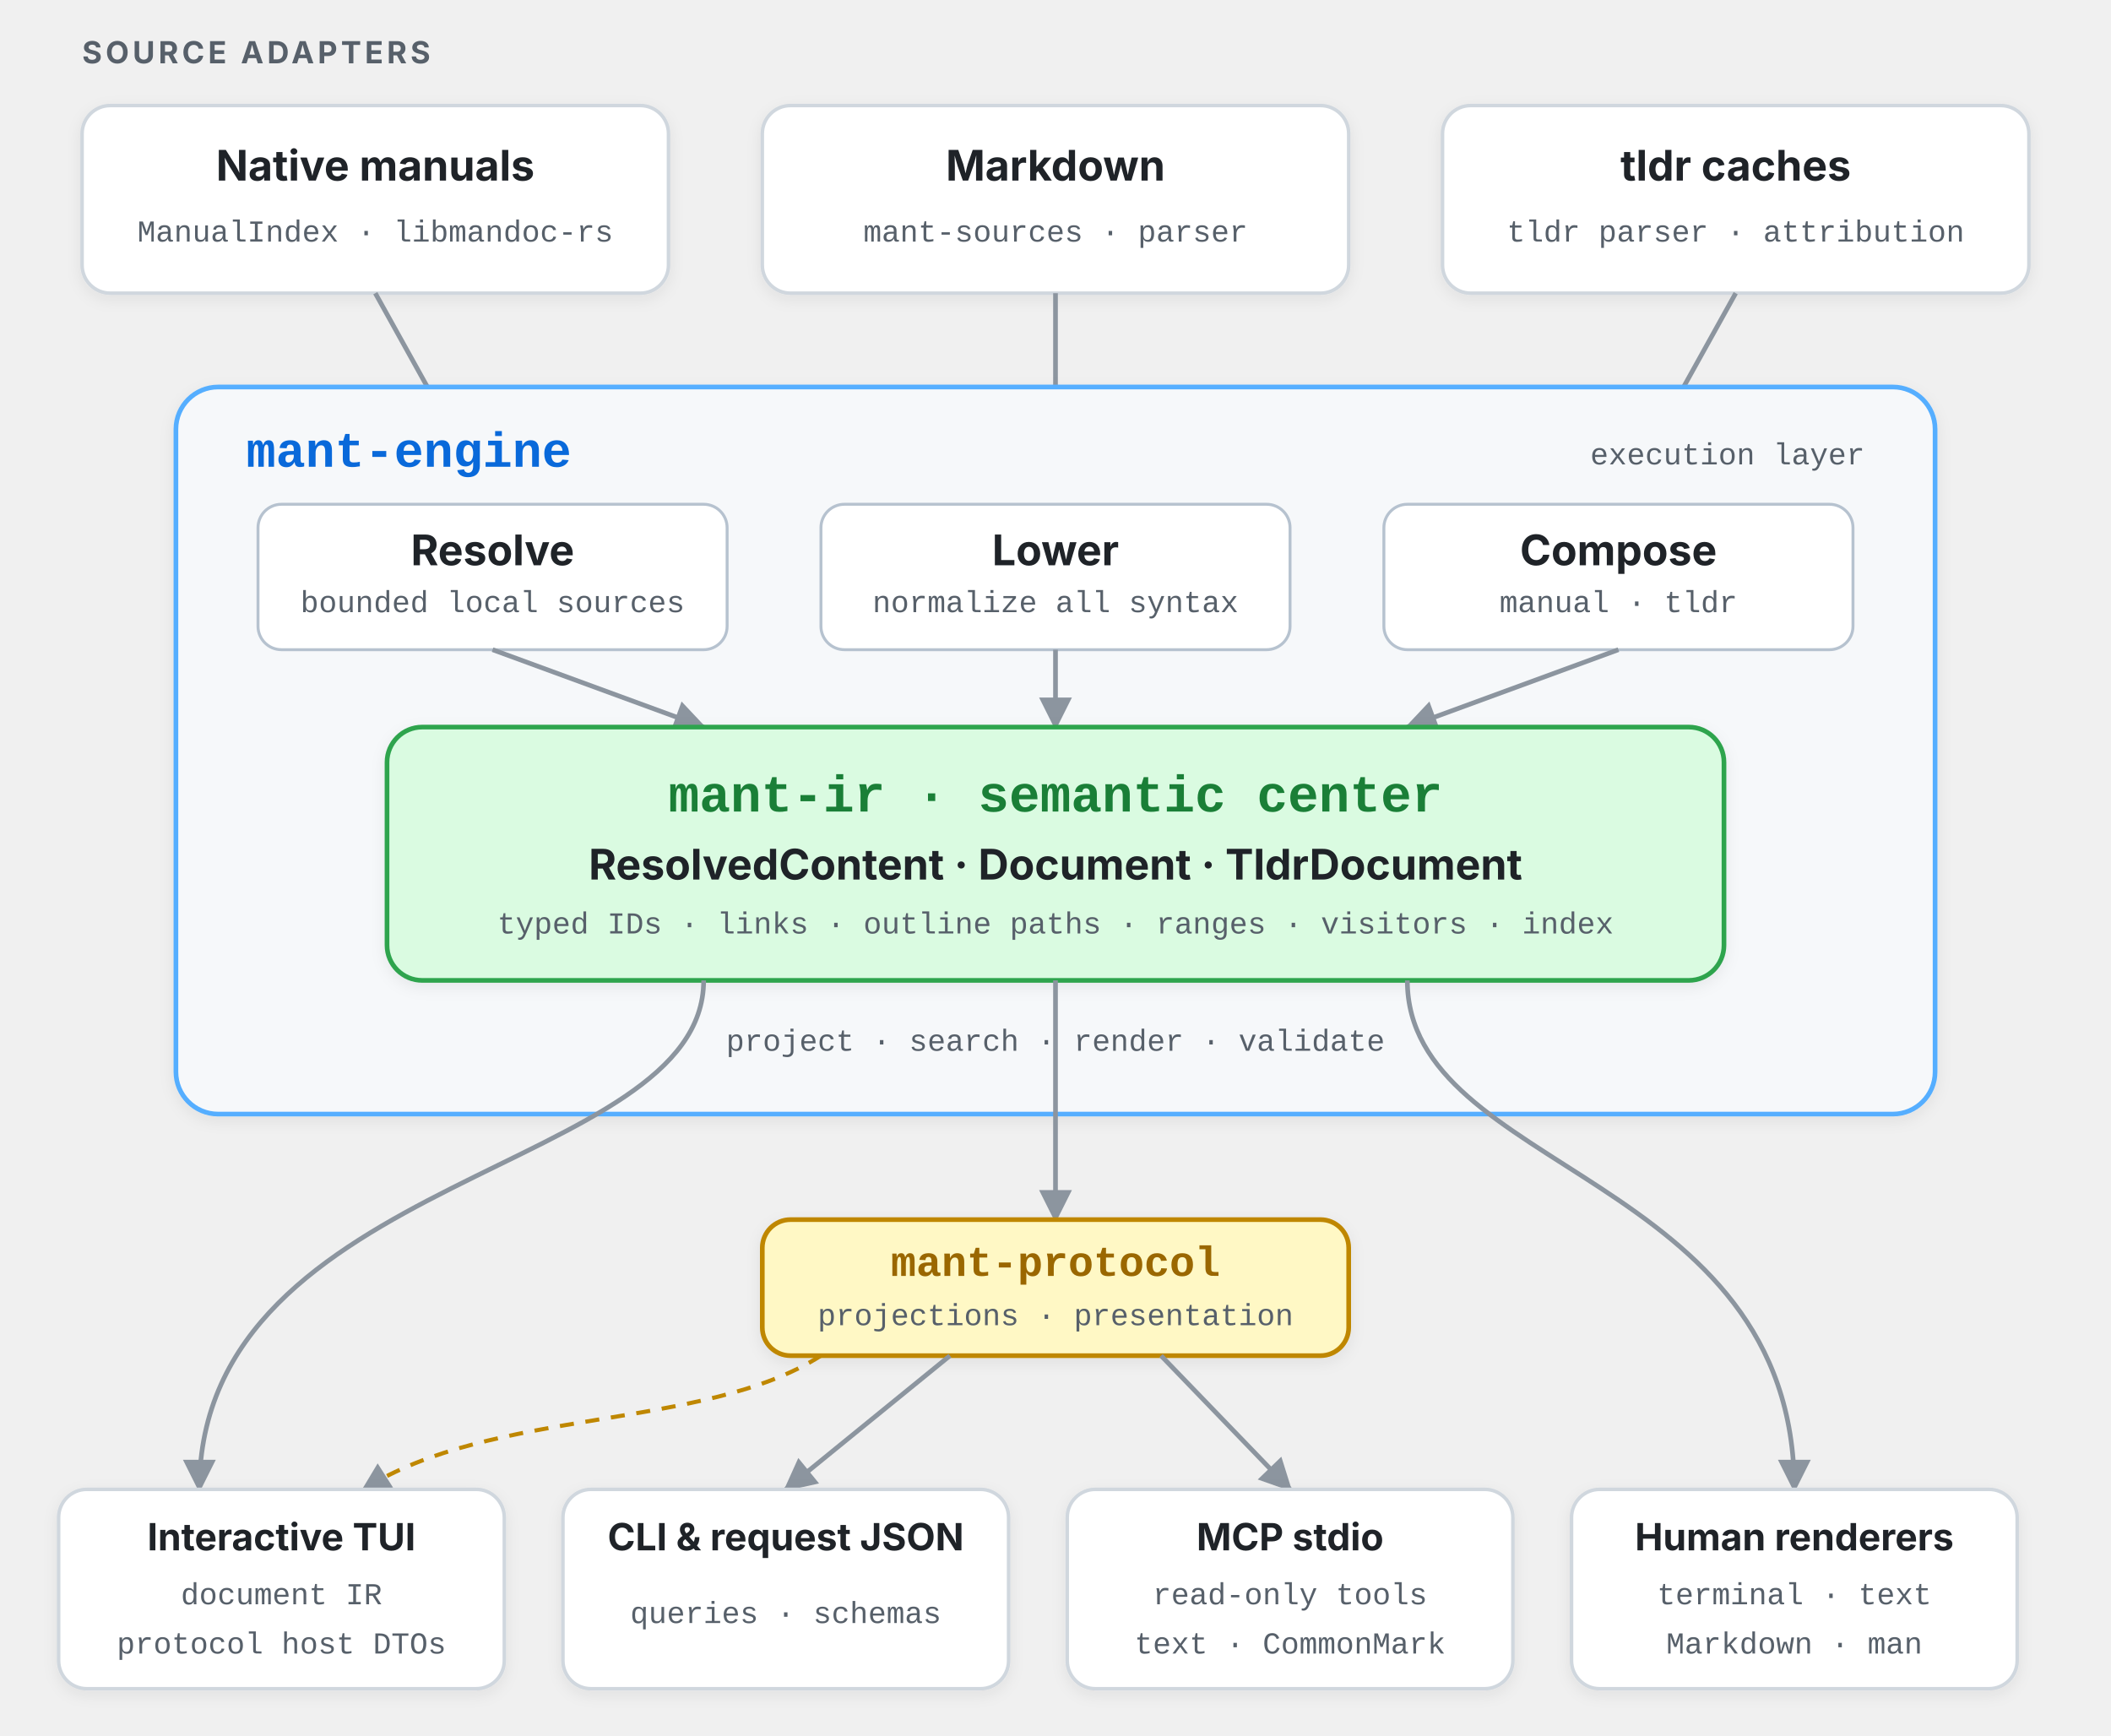
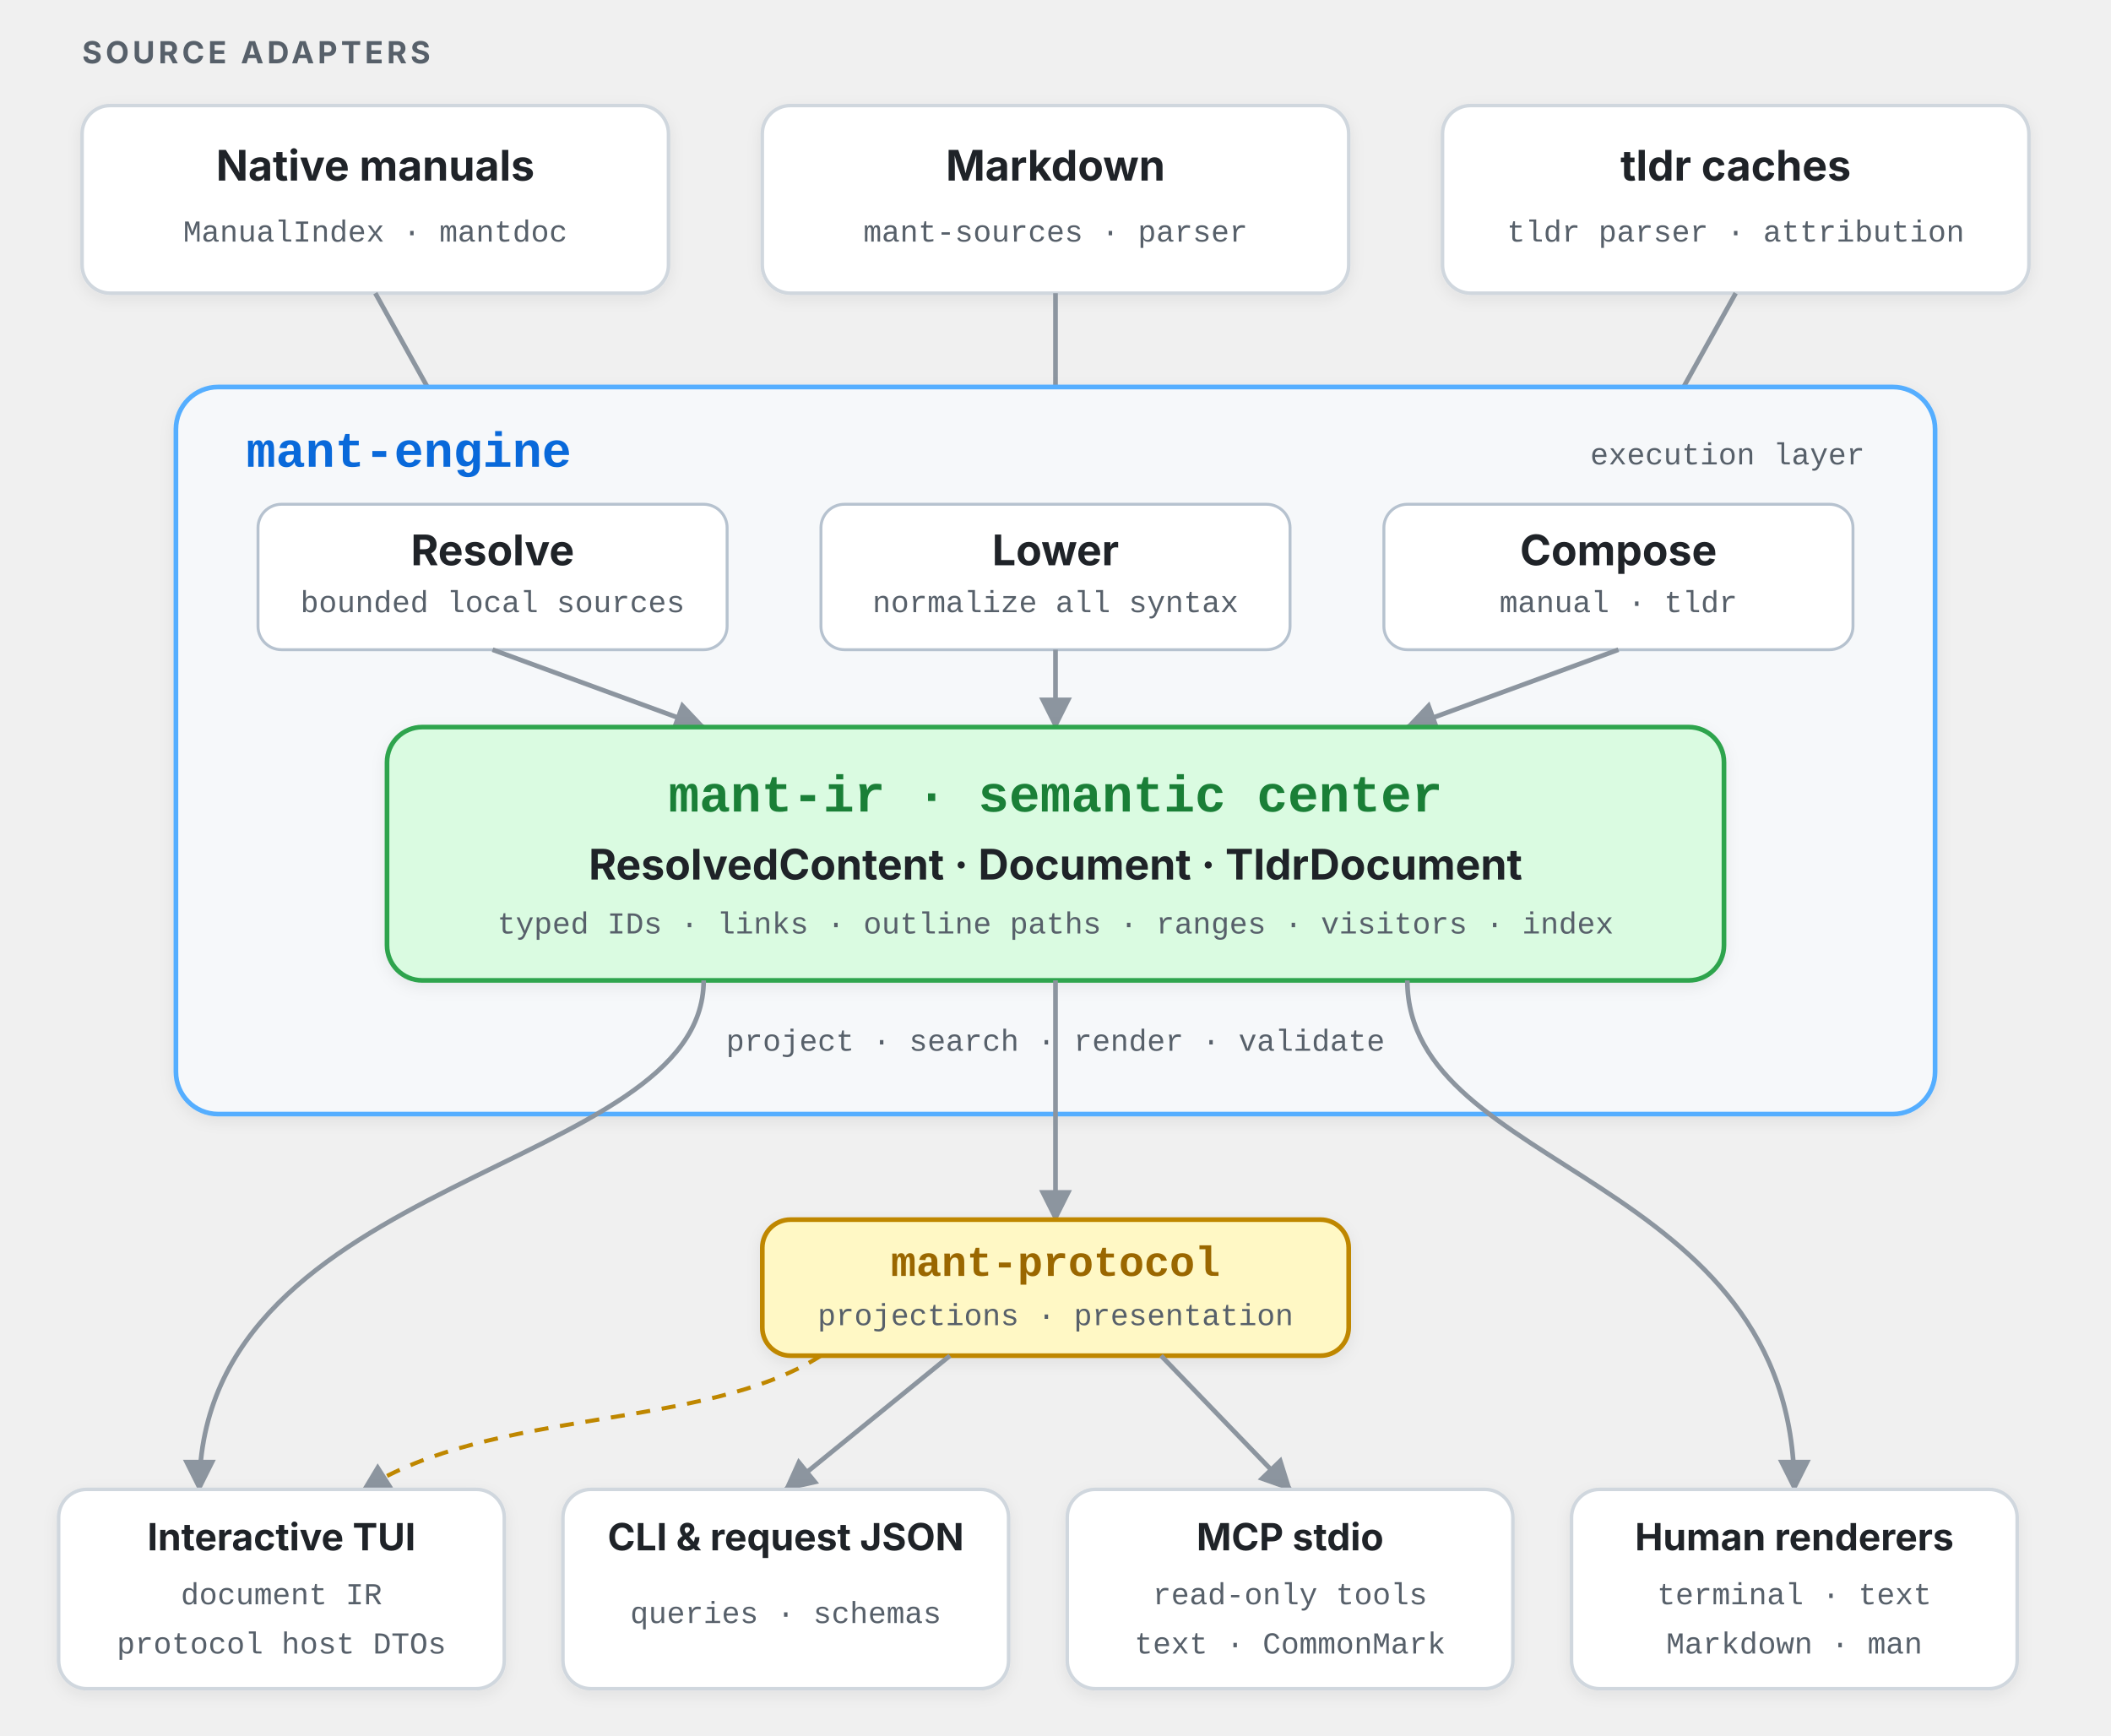
<svg xmlns="http://www.w3.org/2000/svg" width="900" height="740" viewBox="0 0 900 740" role="img" aria-labelledby="title description">
  <defs>
    <marker id="arrow" viewBox="0 0 10 10" refX="9" refY="5" markerWidth="7" markerHeight="7" orient="auto-start-reverse">
      <path d="M 0 0 L 10 5 L 0 10 z" class="arrow-head" />
    </marker>
    <filter id="shadow" x="-10%" y="-10%" width="120%" height="130%">
      <feDropShadow dx="0" dy="2" stdDeviation="3" flood-opacity="0.07" />
    </filter>
    <style>
      .card { fill: #ffffff; stroke: #d0d7de; stroke-width: 1.5; }
      .engine { fill: #f6f8fa; stroke: #54aeff; stroke-width: 2; }
      .stage { fill: #ffffff; stroke: #b6c2cf; stroke-width: 1.25; }
      .ir { fill: #dafbe1; stroke: #2da44e; stroke-width: 2; }
      .protocol { fill: #fff8c5; stroke: #bf8700; stroke-width: 2; }
      .connector { fill: none; stroke: #8c959f; stroke-width: 2; marker-end: url(#arrow); }
      .protocol-connector { fill: none; stroke: #bf8700; stroke-width: 1.75; stroke-dasharray: 6 5; marker-end: url(#arrow); }
      .arrow-head { fill: #8c959f; }
      .label { fill: #57606a; font: 650 13px -apple-system, BlinkMacSystemFont, "Segoe UI", sans-serif; letter-spacing: 1.5px; }
      .title { fill: #1f2328; font: 650 18px -apple-system, BlinkMacSystemFont, "Segoe UI", sans-serif; }
      .detail { fill: #57606a; font: 13px ui-monospace, SFMono-Regular, Consolas, "Liberation Mono", monospace; }
      .engine-title { fill: #0969da; font: 700 21px ui-monospace, SFMono-Regular, Consolas, "Liberation Mono", monospace; }
      .ir-title { fill: #1a7f37; font: 700 22px ui-monospace, SFMono-Regular, Consolas, "Liberation Mono", monospace; }
      .protocol-title { fill: #9a6700; font: 700 18px ui-monospace, SFMono-Regular, Consolas, "Liberation Mono", monospace; }
      .interface-title { fill: #1f2328; font: 650 16px -apple-system, BlinkMacSystemFont, "Segoe UI", sans-serif; }
      @media (prefers-color-scheme: dark) {
        .card, .stage { fill: #161b22; stroke: #30363d; }
        .engine { fill: #0d2033; stroke: #1f6feb; }
        .ir { fill: #173b24; stroke: #2ea043; }
        .protocol { fill: #3b2e0b; stroke: #d29922; }
        .connector { stroke: #6e7681; }
        .protocol-connector { stroke: #d29922; }
        .arrow-head { fill: #6e7681; }
        .label, .detail { fill: #8b949e; }
        .title { fill: #f0f6fc; }
        .engine-title { fill: #58a6ff; }
        .ir-title { fill: #56d364; }
        .protocol-title { fill: #e3b341; }
        .interface-title { fill: #f0f6fc; }
      }
    </style>
  </defs>
  <text x="35" y="27" class="label">SOURCE ADAPTERS</text>
  <g filter="url(#shadow)">
    <rect x="35" y="45" width="250" height="80" rx="12" class="card" />
    <rect x="325" y="45" width="250" height="80" rx="12" class="card" />
    <rect x="615" y="45" width="250" height="80" rx="12" class="card" />
  </g>
  <text x="160" y="77" text-anchor="middle" class="title">Native manuals</text>
-   <text x="160" y="103" text-anchor="middle" class="detail">ManualIndex · libmandoc-rs</text>
+   <text x="160" y="103" text-anchor="middle" class="detail">ManualIndex · mantdoc</text>
  <text x="450" y="77" text-anchor="middle" class="title">Markdown</text>
  <text x="450" y="103" text-anchor="middle" class="detail">mant-sources · parser</text>
  <text x="740" y="77" text-anchor="middle" class="title">tldr caches</text>
  <text x="740" y="103" text-anchor="middle" class="detail">tldr parser · attribution</text>
  <path d="M 160 125 L 210 215" class="connector" />
  <path d="M 450 125 L 450 215" class="connector" />
  <path d="M 740 125 L 690 215" class="connector" />
  <g filter="url(#shadow)">
    <rect x="75" y="165" width="750" height="310" rx="18" class="engine" />
  </g>
  <text x="105" y="199" class="engine-title">mant-engine</text>
  <text x="795" y="198" text-anchor="end" class="detail">execution layer</text>
  <g>
    <rect x="110" y="215" width="200" height="62" rx="10" class="stage" />
    <rect x="350" y="215" width="200" height="62" rx="10" class="stage" />
    <rect x="590" y="215" width="200" height="62" rx="10" class="stage" />
  </g>
  <text x="210" y="241" text-anchor="middle" class="title">Resolve</text>
  <text x="210" y="261" text-anchor="middle" class="detail">bounded local sources</text>
  <text x="450" y="241" text-anchor="middle" class="title">Lower</text>
  <text x="450" y="261" text-anchor="middle" class="detail">normalize all syntax</text>
  <text x="690" y="241" text-anchor="middle" class="title">Compose</text>
  <text x="690" y="261" text-anchor="middle" class="detail">manual · tldr</text>
  <path d="M 210 277 L 300 310" class="connector" />
  <path d="M 450 277 L 450 310" class="connector" />
  <path d="M 690 277 L 600 310" class="connector" />
  <g filter="url(#shadow)">
    <rect x="165" y="310" width="570" height="108" rx="15" class="ir" />
  </g>
  <text x="450" y="346" text-anchor="middle" class="ir-title">mant-ir · semantic center</text>
  <text x="450" y="375" text-anchor="middle" class="title">ResolvedContent · Document · TldrDocument</text>
  <text x="450" y="398" text-anchor="middle" class="detail">typed IDs · links · outline paths · ranges · visitors · index</text>
  <text x="450" y="448" text-anchor="middle" class="detail">project · search · render · validate</text>
  <path d="M 300 418 C 300 500, 85 500, 85 635" class="connector" />
  <path d="M 600 418 C 600 500, 765 500, 765 635" class="connector" />
  <path d="M 450 418 L 450 520" class="connector" />
  <g filter="url(#shadow)">
    <rect x="325" y="520" width="250" height="58" rx="12" class="protocol" />
  </g>
  <text x="450" y="544" text-anchor="middle" class="protocol-title">mant-protocol</text>
  <text x="450" y="565" text-anchor="middle" class="detail">projections · presentation</text>
  <path d="M 350 578 C 300 610, 210 600, 155 635" class="protocol-connector" />
  <path d="M 405 578 L 335 635" class="connector" />
  <path d="M 495 578 L 550 635" class="connector" />
  <g filter="url(#shadow)">
    <rect x="25" y="635" width="190" height="85" rx="12" class="card" />
    <rect x="240" y="635" width="190" height="85" rx="12" class="card" />
    <rect x="455" y="635" width="190" height="85" rx="12" class="card" />
    <rect x="670" y="635" width="190" height="85" rx="12" class="card" />
  </g>
  <text x="120" y="661" text-anchor="middle" class="interface-title">Interactive TUI</text>
  <text x="120" y="684" text-anchor="middle" class="detail">document IR</text>
  <text x="120" y="705" text-anchor="middle" class="detail">protocol host DTOs</text>
  <text x="335" y="661" text-anchor="middle" class="interface-title">CLI &amp; request JSON</text>
  <text x="335" y="692" text-anchor="middle" class="detail">queries · schemas</text>
  <text x="550" y="661" text-anchor="middle" class="interface-title">MCP stdio</text>
  <text x="550" y="684" text-anchor="middle" class="detail">read-only tools</text>
  <text x="550" y="705" text-anchor="middle" class="detail">text · CommonMark</text>
  <text x="765" y="661" text-anchor="middle" class="interface-title">Human renderers</text>
  <text x="765" y="684" text-anchor="middle" class="detail">terminal · text</text>
  <text x="765" y="705" text-anchor="middle" class="detail">Markdown · man</text>
</svg>
